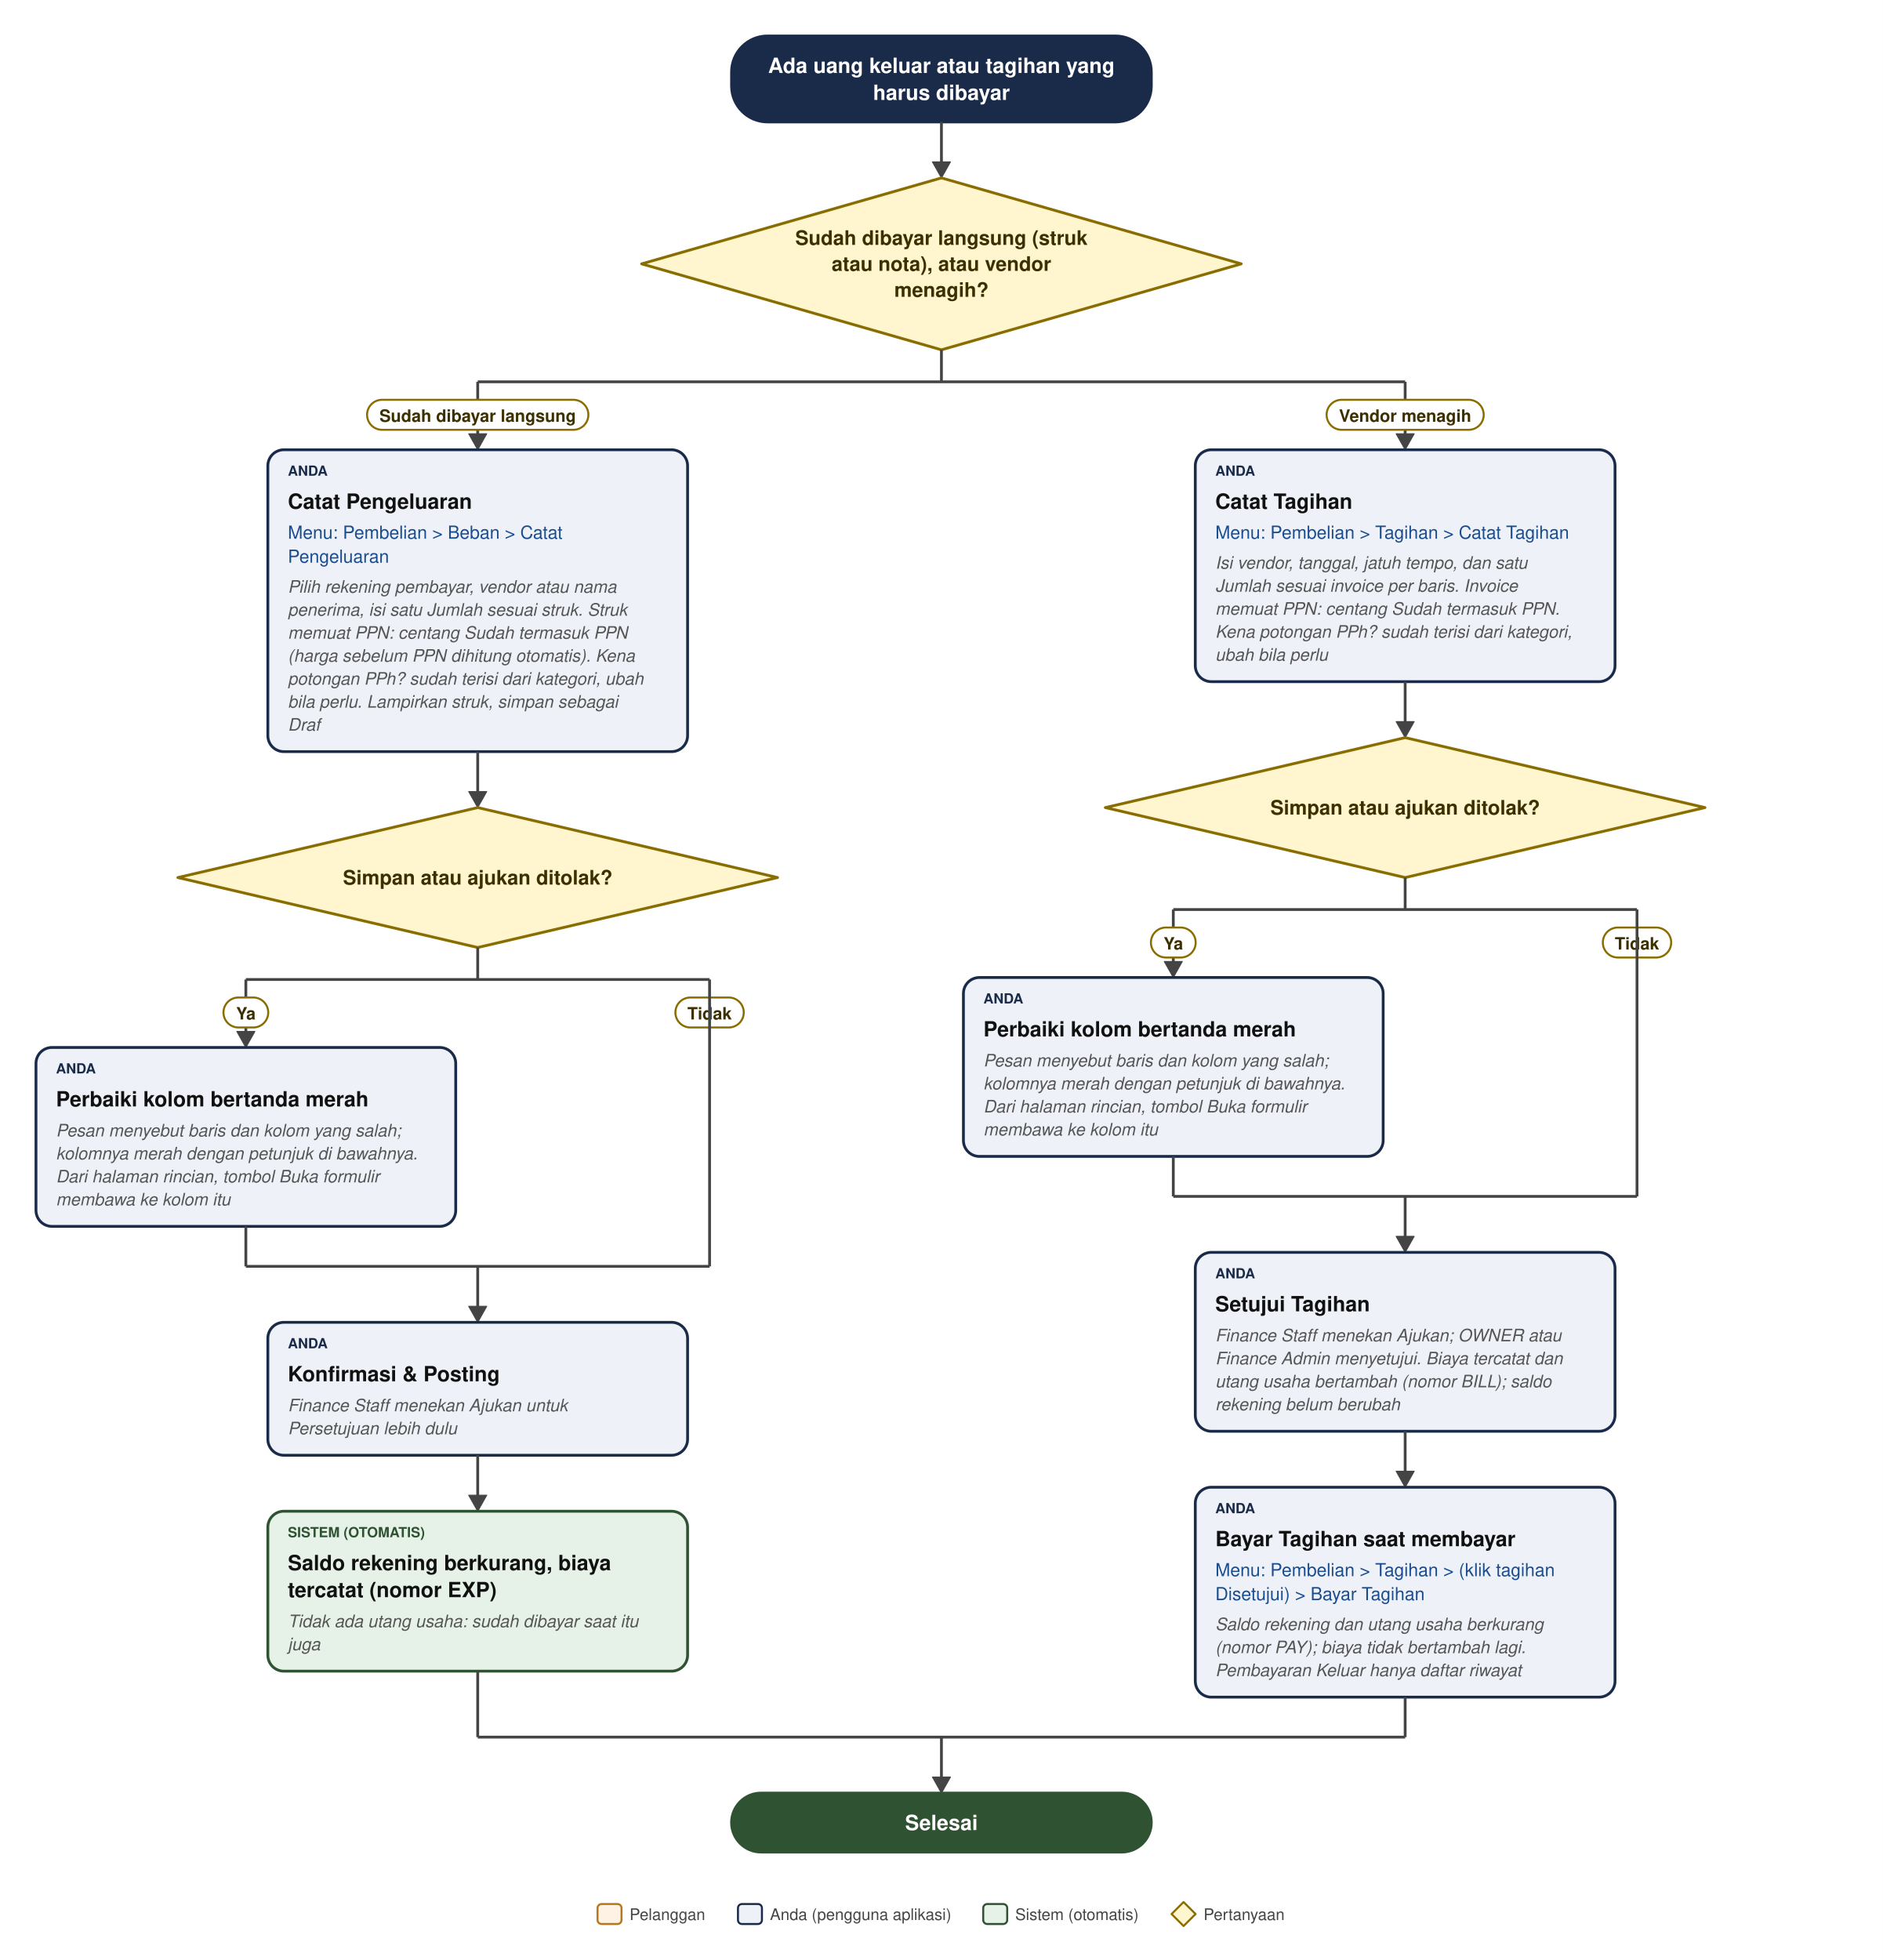
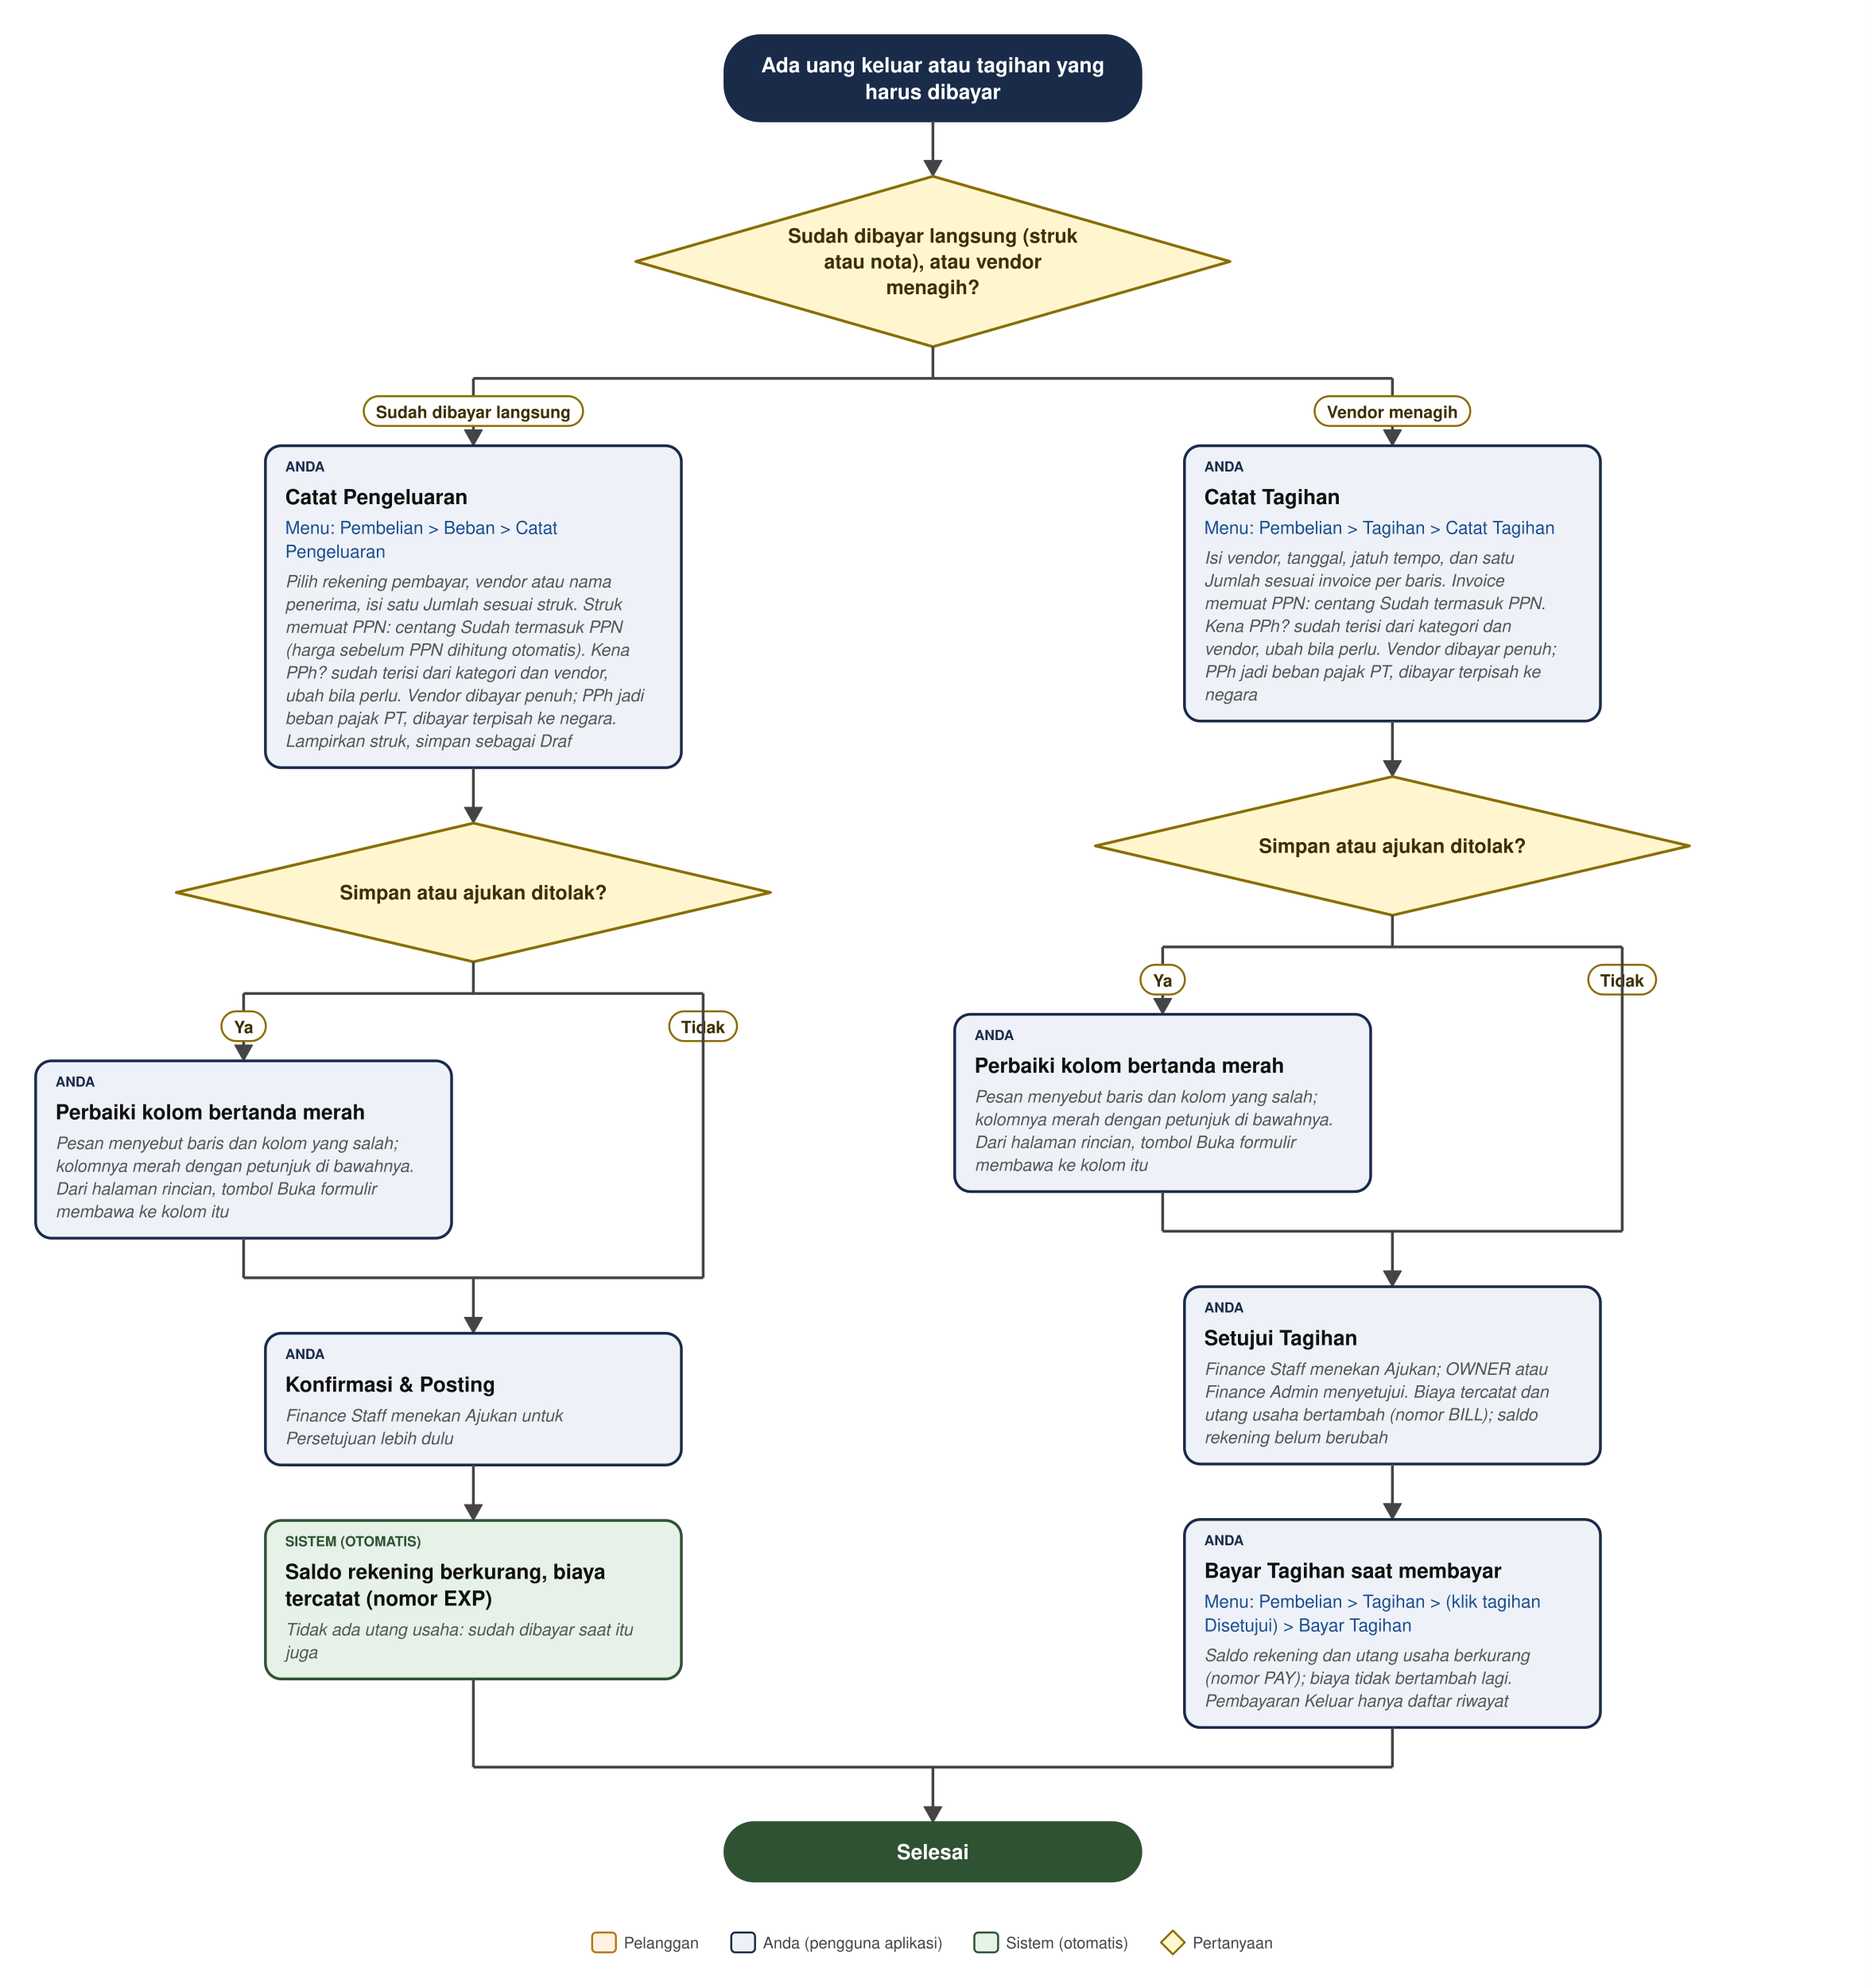
- <svg xmlns="http://www.w3.org/2000/svg" viewBox="0 0 942 980.5" width="942" height="980.5" role="img" aria-label="Mau Mencatat Pengeluaran atau Membayar Vendor: Pakai Menu yang Mana?" font-family="Helvetica, Arial, sans-serif">
+ <svg xmlns="http://www.w3.org/2000/svg" viewBox="0 0 942 1003.5" width="942" height="1003.5" role="img" aria-label="Mau Mencatat Pengeluaran atau Membayar Vendor: Pakai Menu yang Mana?" font-family="Helvetica, Arial, sans-serif">
  <rect width="100%" height="100%" fill="#ffffff" />
  <rect x="366" y="18" width="210" height="43" rx="18" fill="#1a2b4a" stroke="#1a2b4a" stroke-width="1.4" />
  <text x="471" y="36.5" font-size="10.5" font-weight="bold" fill="#ffffff" text-anchor="middle">Ada uang keluar atau tagihan yang</text>
  <text x="471" y="50" font-size="10.5" font-weight="bold" fill="#ffffff" text-anchor="middle">harus dibayar</text>
  <polyline points="471,61 471,84" fill="none" stroke="#444444" stroke-width="1.4" />
  <polygon points="471,89 466.5,81 475.5,81" fill="#444444" stroke="#444444" stroke-width="0.5" stroke-linejoin="round" />
  <polygon points="471,89 621,132 471,175 321,132" fill="#fff6cf" stroke="#8a6d00" stroke-width="1.4" stroke-linejoin="round" />
  <text x="471" y="122.5" font-size="10" font-weight="bold" fill="#3d3000" text-anchor="middle">Sudah dibayar langsung (struk</text>
  <text x="471" y="135.5" font-size="10" font-weight="bold" fill="#3d3000" text-anchor="middle">atau nota), atau vendor</text>
  <text x="471" y="148.5" font-size="10" font-weight="bold" fill="#3d3000" text-anchor="middle">menagih?</text>
  <polyline points="471,175 471,191" fill="none" stroke="#444444" stroke-width="1.4" />
  <polyline points="239,191 703,191" fill="none" stroke="#444444" stroke-width="1.4" />
  <polyline points="239,191 239,220" fill="none" stroke="#444444" stroke-width="1.4" />
  <polygon points="239,225 234.5,217 243.5,217" fill="#444444" stroke="#444444" stroke-width="0.5" stroke-linejoin="round" />
-   <rect x="134" y="225" width="210" height="151" rx="8" fill="#eef2f8" stroke="#1a2b4a" stroke-width="1.4" />
+   <rect x="134" y="225" width="210" height="162.5" rx="8" fill="#eef2f8" stroke="#1a2b4a" stroke-width="1.4" />
  <text x="144" y="238" font-size="7" font-weight="bold" fill="#1a2b4a" text-anchor="start">ANDA</text>
  <text x="144" y="254.5" font-size="10.5" font-weight="bold" fill="#111111" text-anchor="start">Catat Pengeluaran</text>
  <text x="144" y="269.5" font-size="9" fill="#1a4d8f" text-anchor="start">Menu: Pembelian &gt; Beban &gt; Catat</text>
  <text x="144" y="281.5" font-size="9" fill="#1a4d8f" text-anchor="start">Pengeluaran</text>
  <text x="144" y="296.5" font-size="8.6" font-style="italic" fill="#555555" text-anchor="start">Pilih rekening pembayar, vendor atau nama</text>
  <text x="144" y="308" font-size="8.6" font-style="italic" fill="#555555" text-anchor="start">penerima, isi satu Jumlah sesuai struk. Struk</text>
  <text x="144" y="319.5" font-size="8.6" font-style="italic" fill="#555555" text-anchor="start">memuat PPN: centang Sudah termasuk PPN</text>
  <text x="144" y="331" font-size="8.6" font-style="italic" fill="#555555" text-anchor="start">(harga sebelum PPN dihitung otomatis). Kena</text>
-   <text x="144" y="342.5" font-size="8.6" font-style="italic" fill="#555555" text-anchor="start">potongan PPh? sudah terisi dari kategori, ubah</text>
-   <text x="144" y="354" font-size="8.6" font-style="italic" fill="#555555" text-anchor="start">bila perlu. Lampirkan struk, simpan sebagai</text>
-   <text x="144" y="365.5" font-size="8.6" font-style="italic" fill="#555555" text-anchor="start">Draf</text>
-   <polyline points="239,376 239,399" fill="none" stroke="#444444" stroke-width="1.4" />
-   <polygon points="239,404 234.5,396 243.5,396" fill="#444444" stroke="#444444" stroke-width="0.5" stroke-linejoin="round" />
-   <polygon points="239,404 389,439 239,474 89,439" fill="#fff6cf" stroke="#8a6d00" stroke-width="1.4" stroke-linejoin="round" />
-   <text x="239" y="442.5" font-size="10" font-weight="bold" fill="#3d3000" text-anchor="middle">Simpan atau ajukan ditolak?</text>
-   <polyline points="239,474 239,490" fill="none" stroke="#444444" stroke-width="1.4" />
-   <polyline points="123,490 355,490" fill="none" stroke="#444444" stroke-width="1.4" />
-   <polyline points="123,490 123,519" fill="none" stroke="#444444" stroke-width="1.4" />
-   <polygon points="123,524 118.5,516 127.5,516" fill="#444444" stroke="#444444" stroke-width="0.5" stroke-linejoin="round" />
-   <rect x="18" y="524" width="210" height="89.5" rx="8" fill="#eef2f8" stroke="#1a2b4a" stroke-width="1.4" />
-   <text x="28" y="537" font-size="7" font-weight="bold" fill="#1a2b4a" text-anchor="start">ANDA</text>
-   <text x="28" y="553.5" font-size="10.5" font-weight="bold" fill="#111111" text-anchor="start">Perbaiki kolom bertanda merah</text>
-   <text x="28" y="568.5" font-size="8.6" font-style="italic" fill="#555555" text-anchor="start">Pesan menyebut baris dan kolom yang salah;</text>
-   <text x="28" y="580" font-size="8.6" font-style="italic" fill="#555555" text-anchor="start">kolomnya merah dengan petunjuk di bawahnya.</text>
-   <text x="28" y="591.5" font-size="8.6" font-style="italic" fill="#555555" text-anchor="start">Dari halaman rincian, tombol Buka formulir</text>
-   <text x="28" y="603" font-size="8.6" font-style="italic" fill="#555555" text-anchor="start">membawa ke kolom itu</text>
-   <rect x="111.8" y="499" width="22.4" height="15" rx="7.5" fill="#ffffff" stroke="#8a6d00" stroke-width="1" />
-   <text x="123" y="510" font-size="8.5" font-weight="bold" fill="#3d3000" text-anchor="middle">Ya</text>
-   <rect x="337.9" y="499" width="34.2" height="15" rx="7.5" fill="#ffffff" stroke="#8a6d00" stroke-width="1" />
-   <text x="355" y="510" font-size="8.5" font-weight="bold" fill="#3d3000" text-anchor="middle">Tidak</text>
-   <polyline points="123,613.5 123,633.5" fill="none" stroke="#444444" stroke-width="1.4" />
-   <polyline points="355,490 355,633.5" fill="none" stroke="#444444" stroke-width="1.4" />
-   <polyline points="123,633.5 355,633.5" fill="none" stroke="#444444" stroke-width="1.4" />
-   <polyline points="239,633.5 239,656.5" fill="none" stroke="#444444" stroke-width="1.4" />
-   <polygon points="239,661.5 234.5,653.5 243.5,653.5" fill="#444444" stroke="#444444" stroke-width="0.5" stroke-linejoin="round" />
-   <rect x="134" y="661.5" width="210" height="66.5" rx="8" fill="#eef2f8" stroke="#1a2b4a" stroke-width="1.4" />
-   <text x="144" y="674.5" font-size="7" font-weight="bold" fill="#1a2b4a" text-anchor="start">ANDA</text>
-   <text x="144" y="691" font-size="10.5" font-weight="bold" fill="#111111" text-anchor="start">Konfirmasi &amp; Posting</text>
-   <text x="144" y="706" font-size="8.6" font-style="italic" fill="#555555" text-anchor="start">Finance Staff menekan Ajukan untuk</text>
-   <text x="144" y="717.5" font-size="8.6" font-style="italic" fill="#555555" text-anchor="start">Persetujuan lebih dulu</text>
-   <polyline points="239,728 239,751" fill="none" stroke="#444444" stroke-width="1.4" />
-   <polygon points="239,756 234.5,748 243.5,748" fill="#444444" stroke="#444444" stroke-width="0.5" stroke-linejoin="round" />
-   <rect x="134" y="756" width="210" height="80" rx="8" fill="#e6f2e8" stroke="#2f5233" stroke-width="1.4" />
-   <text x="144" y="769" font-size="7" font-weight="bold" fill="#2f5233" text-anchor="start">SISTEM (OTOMATIS)</text>
-   <text x="144" y="785.5" font-size="10.5" font-weight="bold" fill="#111111" text-anchor="start">Saldo rekening berkurang, biaya</text>
-   <text x="144" y="799" font-size="10.5" font-weight="bold" fill="#111111" text-anchor="start">tercatat (nomor EXP)</text>
-   <text x="144" y="814" font-size="8.6" font-style="italic" fill="#555555" text-anchor="start">Tidak ada utang usaha: sudah dibayar saat itu</text>
-   <text x="144" y="825.5" font-size="8.6" font-style="italic" fill="#555555" text-anchor="start">juga</text>
+   <text x="144" y="342.5" font-size="8.6" font-style="italic" fill="#555555" text-anchor="start">PPh? sudah terisi dari kategori dan vendor,</text>
+   <text x="144" y="354" font-size="8.6" font-style="italic" fill="#555555" text-anchor="start">ubah bila perlu. Vendor dibayar penuh; PPh jadi</text>
+   <text x="144" y="365.5" font-size="8.6" font-style="italic" fill="#555555" text-anchor="start">beban pajak PT, dibayar terpisah ke negara.</text>
+   <text x="144" y="377" font-size="8.6" font-style="italic" fill="#555555" text-anchor="start">Lampirkan struk, simpan sebagai Draf</text>
+   <polyline points="239,387.5 239,410.5" fill="none" stroke="#444444" stroke-width="1.4" />
+   <polygon points="239,415.5 234.5,407.5 243.5,407.5" fill="#444444" stroke="#444444" stroke-width="0.5" stroke-linejoin="round" />
+   <polygon points="239,415.5 389,450.5 239,485.5 89,450.5" fill="#fff6cf" stroke="#8a6d00" stroke-width="1.4" stroke-linejoin="round" />
+   <text x="239" y="454" font-size="10" font-weight="bold" fill="#3d3000" text-anchor="middle">Simpan atau ajukan ditolak?</text>
+   <polyline points="239,485.5 239,501.5" fill="none" stroke="#444444" stroke-width="1.4" />
+   <polyline points="123,501.5 355,501.5" fill="none" stroke="#444444" stroke-width="1.4" />
+   <polyline points="123,501.5 123,530.5" fill="none" stroke="#444444" stroke-width="1.4" />
+   <polygon points="123,535.5 118.5,527.5 127.5,527.5" fill="#444444" stroke="#444444" stroke-width="0.5" stroke-linejoin="round" />
+   <rect x="18" y="535.5" width="210" height="89.5" rx="8" fill="#eef2f8" stroke="#1a2b4a" stroke-width="1.4" />
+   <text x="28" y="548.5" font-size="7" font-weight="bold" fill="#1a2b4a" text-anchor="start">ANDA</text>
+   <text x="28" y="565" font-size="10.5" font-weight="bold" fill="#111111" text-anchor="start">Perbaiki kolom bertanda merah</text>
+   <text x="28" y="580" font-size="8.6" font-style="italic" fill="#555555" text-anchor="start">Pesan menyebut baris dan kolom yang salah;</text>
+   <text x="28" y="591.5" font-size="8.6" font-style="italic" fill="#555555" text-anchor="start">kolomnya merah dengan petunjuk di bawahnya.</text>
+   <text x="28" y="603" font-size="8.6" font-style="italic" fill="#555555" text-anchor="start">Dari halaman rincian, tombol Buka formulir</text>
+   <text x="28" y="614.5" font-size="8.6" font-style="italic" fill="#555555" text-anchor="start">membawa ke kolom itu</text>
+   <rect x="111.8" y="510.5" width="22.4" height="15" rx="7.5" fill="#ffffff" stroke="#8a6d00" stroke-width="1" />
+   <text x="123" y="521.5" font-size="8.5" font-weight="bold" fill="#3d3000" text-anchor="middle">Ya</text>
+   <rect x="337.9" y="510.5" width="34.2" height="15" rx="7.5" fill="#ffffff" stroke="#8a6d00" stroke-width="1" />
+   <text x="355" y="521.5" font-size="8.5" font-weight="bold" fill="#3d3000" text-anchor="middle">Tidak</text>
+   <polyline points="123,625 123,645" fill="none" stroke="#444444" stroke-width="1.4" />
+   <polyline points="355,501.5 355,645" fill="none" stroke="#444444" stroke-width="1.4" />
+   <polyline points="123,645 355,645" fill="none" stroke="#444444" stroke-width="1.4" />
+   <polyline points="239,645 239,668" fill="none" stroke="#444444" stroke-width="1.4" />
+   <polygon points="239,673 234.5,665 243.5,665" fill="#444444" stroke="#444444" stroke-width="0.5" stroke-linejoin="round" />
+   <rect x="134" y="673" width="210" height="66.5" rx="8" fill="#eef2f8" stroke="#1a2b4a" stroke-width="1.4" />
+   <text x="144" y="686" font-size="7" font-weight="bold" fill="#1a2b4a" text-anchor="start">ANDA</text>
+   <text x="144" y="702.5" font-size="10.5" font-weight="bold" fill="#111111" text-anchor="start">Konfirmasi &amp; Posting</text>
+   <text x="144" y="717.5" font-size="8.6" font-style="italic" fill="#555555" text-anchor="start">Finance Staff menekan Ajukan untuk</text>
+   <text x="144" y="729" font-size="8.6" font-style="italic" fill="#555555" text-anchor="start">Persetujuan lebih dulu</text>
+   <polyline points="239,739.5 239,762.5" fill="none" stroke="#444444" stroke-width="1.4" />
+   <polygon points="239,767.5 234.5,759.5 243.5,759.5" fill="#444444" stroke="#444444" stroke-width="0.5" stroke-linejoin="round" />
+   <rect x="134" y="767.5" width="210" height="80" rx="8" fill="#e6f2e8" stroke="#2f5233" stroke-width="1.4" />
+   <text x="144" y="780.5" font-size="7" font-weight="bold" fill="#2f5233" text-anchor="start">SISTEM (OTOMATIS)</text>
+   <text x="144" y="797" font-size="10.5" font-weight="bold" fill="#111111" text-anchor="start">Saldo rekening berkurang, biaya</text>
+   <text x="144" y="810.5" font-size="10.5" font-weight="bold" fill="#111111" text-anchor="start">tercatat (nomor EXP)</text>
+   <text x="144" y="825.5" font-size="8.6" font-style="italic" fill="#555555" text-anchor="start">Tidak ada utang usaha: sudah dibayar saat itu</text>
+   <text x="144" y="837" font-size="8.6" font-style="italic" fill="#555555" text-anchor="start">juga</text>
  <rect x="183.64" y="200" width="110.72" height="15" rx="7.5" fill="#ffffff" stroke="#8a6d00" stroke-width="1" />
  <text x="239" y="211" font-size="8.5" font-weight="bold" fill="#3d3000" text-anchor="middle">Sudah dibayar langsung</text>
  <polyline points="703,191 703,220" fill="none" stroke="#444444" stroke-width="1.4" />
  <polygon points="703,225 698.5,217 707.5,217" fill="#444444" stroke="#444444" stroke-width="0.5" stroke-linejoin="round" />
-   <rect x="598" y="225" width="210" height="116" rx="8" fill="#eef2f8" stroke="#1a2b4a" stroke-width="1.4" />
+   <rect x="598" y="225" width="210" height="139" rx="8" fill="#eef2f8" stroke="#1a2b4a" stroke-width="1.4" />
  <text x="608" y="238" font-size="7" font-weight="bold" fill="#1a2b4a" text-anchor="start">ANDA</text>
  <text x="608" y="254.5" font-size="10.5" font-weight="bold" fill="#111111" text-anchor="start">Catat Tagihan</text>
  <text x="608" y="269.5" font-size="9" fill="#1a4d8f" text-anchor="start">Menu: Pembelian &gt; Tagihan &gt; Catat Tagihan</text>
  <text x="608" y="284.5" font-size="8.6" font-style="italic" fill="#555555" text-anchor="start">Isi vendor, tanggal, jatuh tempo, dan satu</text>
  <text x="608" y="296" font-size="8.6" font-style="italic" fill="#555555" text-anchor="start">Jumlah sesuai invoice per baris. Invoice</text>
  <text x="608" y="307.5" font-size="8.6" font-style="italic" fill="#555555" text-anchor="start">memuat PPN: centang Sudah termasuk PPN.</text>
-   <text x="608" y="319" font-size="8.6" font-style="italic" fill="#555555" text-anchor="start">Kena potongan PPh? sudah terisi dari kategori,</text>
-   <text x="608" y="330.5" font-size="8.6" font-style="italic" fill="#555555" text-anchor="start">ubah bila perlu</text>
-   <polyline points="703,341 703,364" fill="none" stroke="#444444" stroke-width="1.4" />
-   <polygon points="703,369 698.5,361 707.5,361" fill="#444444" stroke="#444444" stroke-width="0.5" stroke-linejoin="round" />
-   <polygon points="703,369 853,404 703,439 553,404" fill="#fff6cf" stroke="#8a6d00" stroke-width="1.4" stroke-linejoin="round" />
-   <text x="703" y="407.5" font-size="10" font-weight="bold" fill="#3d3000" text-anchor="middle">Simpan atau ajukan ditolak?</text>
-   <polyline points="703,439 703,455" fill="none" stroke="#444444" stroke-width="1.4" />
-   <polyline points="587,455 819,455" fill="none" stroke="#444444" stroke-width="1.4" />
-   <polyline points="587,455 587,484" fill="none" stroke="#444444" stroke-width="1.4" />
-   <polygon points="587,489 582.5,481 591.5,481" fill="#444444" stroke="#444444" stroke-width="0.5" stroke-linejoin="round" />
-   <rect x="482" y="489" width="210" height="89.5" rx="8" fill="#eef2f8" stroke="#1a2b4a" stroke-width="1.4" />
-   <text x="492" y="502" font-size="7" font-weight="bold" fill="#1a2b4a" text-anchor="start">ANDA</text>
-   <text x="492" y="518.5" font-size="10.5" font-weight="bold" fill="#111111" text-anchor="start">Perbaiki kolom bertanda merah</text>
-   <text x="492" y="533.5" font-size="8.6" font-style="italic" fill="#555555" text-anchor="start">Pesan menyebut baris dan kolom yang salah;</text>
-   <text x="492" y="545" font-size="8.6" font-style="italic" fill="#555555" text-anchor="start">kolomnya merah dengan petunjuk di bawahnya.</text>
-   <text x="492" y="556.5" font-size="8.6" font-style="italic" fill="#555555" text-anchor="start">Dari halaman rincian, tombol Buka formulir</text>
-   <text x="492" y="568" font-size="8.6" font-style="italic" fill="#555555" text-anchor="start">membawa ke kolom itu</text>
-   <rect x="575.8" y="464" width="22.4" height="15" rx="7.5" fill="#ffffff" stroke="#8a6d00" stroke-width="1" />
-   <text x="587" y="475" font-size="8.5" font-weight="bold" fill="#3d3000" text-anchor="middle">Ya</text>
-   <rect x="801.9" y="464" width="34.2" height="15" rx="7.5" fill="#ffffff" stroke="#8a6d00" stroke-width="1" />
-   <text x="819" y="475" font-size="8.5" font-weight="bold" fill="#3d3000" text-anchor="middle">Tidak</text>
-   <polyline points="587,578.5 587,598.5" fill="none" stroke="#444444" stroke-width="1.4" />
-   <polyline points="819,455 819,598.5" fill="none" stroke="#444444" stroke-width="1.4" />
-   <polyline points="587,598.5 819,598.5" fill="none" stroke="#444444" stroke-width="1.4" />
-   <polyline points="703,598.5 703,621.5" fill="none" stroke="#444444" stroke-width="1.4" />
-   <polygon points="703,626.5 698.5,618.5 707.5,618.5" fill="#444444" stroke="#444444" stroke-width="0.5" stroke-linejoin="round" />
-   <rect x="598" y="626.5" width="210" height="89.5" rx="8" fill="#eef2f8" stroke="#1a2b4a" stroke-width="1.4" />
-   <text x="608" y="639.5" font-size="7" font-weight="bold" fill="#1a2b4a" text-anchor="start">ANDA</text>
-   <text x="608" y="656" font-size="10.5" font-weight="bold" fill="#111111" text-anchor="start">Setujui Tagihan</text>
-   <text x="608" y="671" font-size="8.6" font-style="italic" fill="#555555" text-anchor="start">Finance Staff menekan Ajukan; OWNER atau</text>
-   <text x="608" y="682.5" font-size="8.6" font-style="italic" fill="#555555" text-anchor="start">Finance Admin menyetujui. Biaya tercatat dan</text>
-   <text x="608" y="694" font-size="8.6" font-style="italic" fill="#555555" text-anchor="start">utang usaha bertambah (nomor BILL); saldo</text>
-   <text x="608" y="705.5" font-size="8.6" font-style="italic" fill="#555555" text-anchor="start">rekening belum berubah</text>
-   <polyline points="703,716 703,739" fill="none" stroke="#444444" stroke-width="1.4" />
-   <polygon points="703,744 698.5,736 707.5,736" fill="#444444" stroke="#444444" stroke-width="0.5" stroke-linejoin="round" />
-   <rect x="598" y="744" width="210" height="105" rx="8" fill="#eef2f8" stroke="#1a2b4a" stroke-width="1.4" />
-   <text x="608" y="757" font-size="7" font-weight="bold" fill="#1a2b4a" text-anchor="start">ANDA</text>
-   <text x="608" y="773.5" font-size="10.5" font-weight="bold" fill="#111111" text-anchor="start">Bayar Tagihan saat membayar</text>
-   <text x="608" y="788.5" font-size="9" fill="#1a4d8f" text-anchor="start">Menu: Pembelian &gt; Tagihan &gt; (klik tagihan</text>
-   <text x="608" y="800.5" font-size="9" fill="#1a4d8f" text-anchor="start">Disetujui) &gt; Bayar Tagihan</text>
-   <text x="608" y="815.5" font-size="8.6" font-style="italic" fill="#555555" text-anchor="start">Saldo rekening dan utang usaha berkurang</text>
-   <text x="608" y="827" font-size="8.6" font-style="italic" fill="#555555" text-anchor="start">(nomor PAY); biaya tidak bertambah lagi.</text>
-   <text x="608" y="838.5" font-size="8.6" font-style="italic" fill="#555555" text-anchor="start">Pembayaran Keluar hanya daftar riwayat</text>
+   <text x="608" y="319" font-size="8.6" font-style="italic" fill="#555555" text-anchor="start">Kena PPh? sudah terisi dari kategori dan</text>
+   <text x="608" y="330.5" font-size="8.6" font-style="italic" fill="#555555" text-anchor="start">vendor, ubah bila perlu. Vendor dibayar penuh;</text>
+   <text x="608" y="342" font-size="8.6" font-style="italic" fill="#555555" text-anchor="start">PPh jadi beban pajak PT, dibayar terpisah ke</text>
+   <text x="608" y="353.5" font-size="8.6" font-style="italic" fill="#555555" text-anchor="start">negara</text>
+   <polyline points="703,364 703,387" fill="none" stroke="#444444" stroke-width="1.4" />
+   <polygon points="703,392 698.5,384 707.5,384" fill="#444444" stroke="#444444" stroke-width="0.5" stroke-linejoin="round" />
+   <polygon points="703,392 853,427 703,462 553,427" fill="#fff6cf" stroke="#8a6d00" stroke-width="1.4" stroke-linejoin="round" />
+   <text x="703" y="430.5" font-size="10" font-weight="bold" fill="#3d3000" text-anchor="middle">Simpan atau ajukan ditolak?</text>
+   <polyline points="703,462 703,478" fill="none" stroke="#444444" stroke-width="1.4" />
+   <polyline points="587,478 819,478" fill="none" stroke="#444444" stroke-width="1.4" />
+   <polyline points="587,478 587,507" fill="none" stroke="#444444" stroke-width="1.4" />
+   <polygon points="587,512 582.5,504 591.5,504" fill="#444444" stroke="#444444" stroke-width="0.5" stroke-linejoin="round" />
+   <rect x="482" y="512" width="210" height="89.5" rx="8" fill="#eef2f8" stroke="#1a2b4a" stroke-width="1.4" />
+   <text x="492" y="525" font-size="7" font-weight="bold" fill="#1a2b4a" text-anchor="start">ANDA</text>
+   <text x="492" y="541.5" font-size="10.5" font-weight="bold" fill="#111111" text-anchor="start">Perbaiki kolom bertanda merah</text>
+   <text x="492" y="556.5" font-size="8.6" font-style="italic" fill="#555555" text-anchor="start">Pesan menyebut baris dan kolom yang salah;</text>
+   <text x="492" y="568" font-size="8.6" font-style="italic" fill="#555555" text-anchor="start">kolomnya merah dengan petunjuk di bawahnya.</text>
+   <text x="492" y="579.5" font-size="8.6" font-style="italic" fill="#555555" text-anchor="start">Dari halaman rincian, tombol Buka formulir</text>
+   <text x="492" y="591" font-size="8.6" font-style="italic" fill="#555555" text-anchor="start">membawa ke kolom itu</text>
+   <rect x="575.8" y="487" width="22.4" height="15" rx="7.5" fill="#ffffff" stroke="#8a6d00" stroke-width="1" />
+   <text x="587" y="498" font-size="8.5" font-weight="bold" fill="#3d3000" text-anchor="middle">Ya</text>
+   <rect x="801.9" y="487" width="34.2" height="15" rx="7.5" fill="#ffffff" stroke="#8a6d00" stroke-width="1" />
+   <text x="819" y="498" font-size="8.5" font-weight="bold" fill="#3d3000" text-anchor="middle">Tidak</text>
+   <polyline points="587,601.5 587,621.5" fill="none" stroke="#444444" stroke-width="1.4" />
+   <polyline points="819,478 819,621.5" fill="none" stroke="#444444" stroke-width="1.4" />
+   <polyline points="587,621.5 819,621.5" fill="none" stroke="#444444" stroke-width="1.4" />
+   <polyline points="703,621.5 703,644.5" fill="none" stroke="#444444" stroke-width="1.4" />
+   <polygon points="703,649.5 698.5,641.5 707.5,641.5" fill="#444444" stroke="#444444" stroke-width="0.5" stroke-linejoin="round" />
+   <rect x="598" y="649.5" width="210" height="89.5" rx="8" fill="#eef2f8" stroke="#1a2b4a" stroke-width="1.4" />
+   <text x="608" y="662.5" font-size="7" font-weight="bold" fill="#1a2b4a" text-anchor="start">ANDA</text>
+   <text x="608" y="679" font-size="10.5" font-weight="bold" fill="#111111" text-anchor="start">Setujui Tagihan</text>
+   <text x="608" y="694" font-size="8.6" font-style="italic" fill="#555555" text-anchor="start">Finance Staff menekan Ajukan; OWNER atau</text>
+   <text x="608" y="705.5" font-size="8.6" font-style="italic" fill="#555555" text-anchor="start">Finance Admin menyetujui. Biaya tercatat dan</text>
+   <text x="608" y="717" font-size="8.6" font-style="italic" fill="#555555" text-anchor="start">utang usaha bertambah (nomor BILL); saldo</text>
+   <text x="608" y="728.5" font-size="8.6" font-style="italic" fill="#555555" text-anchor="start">rekening belum berubah</text>
+   <polyline points="703,739 703,762" fill="none" stroke="#444444" stroke-width="1.4" />
+   <polygon points="703,767 698.5,759 707.5,759" fill="#444444" stroke="#444444" stroke-width="0.5" stroke-linejoin="round" />
+   <rect x="598" y="767" width="210" height="105" rx="8" fill="#eef2f8" stroke="#1a2b4a" stroke-width="1.4" />
+   <text x="608" y="780" font-size="7" font-weight="bold" fill="#1a2b4a" text-anchor="start">ANDA</text>
+   <text x="608" y="796.5" font-size="10.5" font-weight="bold" fill="#111111" text-anchor="start">Bayar Tagihan saat membayar</text>
+   <text x="608" y="811.5" font-size="9" fill="#1a4d8f" text-anchor="start">Menu: Pembelian &gt; Tagihan &gt; (klik tagihan</text>
+   <text x="608" y="823.5" font-size="9" fill="#1a4d8f" text-anchor="start">Disetujui) &gt; Bayar Tagihan</text>
+   <text x="608" y="838.5" font-size="8.6" font-style="italic" fill="#555555" text-anchor="start">Saldo rekening dan utang usaha berkurang</text>
+   <text x="608" y="850" font-size="8.6" font-style="italic" fill="#555555" text-anchor="start">(nomor PAY); biaya tidak bertambah lagi.</text>
+   <text x="608" y="861.5" font-size="8.6" font-style="italic" fill="#555555" text-anchor="start">Pembayaran Keluar hanya daftar riwayat</text>
  <rect x="663.7" y="200" width="78.6" height="15" rx="7.5" fill="#ffffff" stroke="#8a6d00" stroke-width="1" />
  <text x="703" y="211" font-size="8.5" font-weight="bold" fill="#3d3000" text-anchor="middle">Vendor menagih</text>
-   <polyline points="239,836 239,869" fill="none" stroke="#444444" stroke-width="1.4" />
-   <polyline points="703,849 703,869" fill="none" stroke="#444444" stroke-width="1.4" />
-   <polyline points="239,869 703,869" fill="none" stroke="#444444" stroke-width="1.4" />
-   <polyline points="471,869 471,892" fill="none" stroke="#444444" stroke-width="1.4" />
-   <polygon points="471,897 466.5,889 475.5,889" fill="#444444" stroke="#444444" stroke-width="0.5" stroke-linejoin="round" />
-   <rect x="366" y="897" width="210" height="29.5" rx="14.75" fill="#2f5233" stroke="#2f5233" stroke-width="1.4" />
-   <text x="471" y="915.5" font-size="10.5" font-weight="bold" fill="#ffffff" text-anchor="middle">Selesai</text>
-   <rect x="298.95" y="952.5" width="12" height="10" rx="2" fill="#fdf2e3" stroke="#b5791a" stroke-width="1" />
-   <text x="314.95" y="960.5" font-size="8" fill="#444444" text-anchor="start">Pelanggan</text>
-   <rect x="369.2" y="952.5" width="12" height="10" rx="2" fill="#eef2f8" stroke="#1a2b4a" stroke-width="1" />
-   <text x="385.2" y="960.5" font-size="8" fill="#444444" text-anchor="start">Anda (pengguna aplikasi)</text>
-   <rect x="491.91" y="952.5" width="12" height="10" rx="2" fill="#e6f2e8" stroke="#2f5233" stroke-width="1" />
-   <text x="507.91" y="960.5" font-size="8" fill="#444444" text-anchor="start">Sistem (otomatis)</text>
-   <polygon points="592.14,951.5 598.14,957.5 592.14,963.5 586.14,957.5" fill="#fff6cf" stroke="#8a6d00" stroke-width="1" stroke-linejoin="round" />
-   <text x="602.14" y="960.5" font-size="8" fill="#444444" text-anchor="start">Pertanyaan</text>
+   <polyline points="239,847.5 239,892" fill="none" stroke="#444444" stroke-width="1.4" />
+   <polyline points="703,872 703,892" fill="none" stroke="#444444" stroke-width="1.4" />
+   <polyline points="239,892 703,892" fill="none" stroke="#444444" stroke-width="1.4" />
+   <polyline points="471,892 471,915" fill="none" stroke="#444444" stroke-width="1.4" />
+   <polygon points="471,920 466.5,912 475.5,912" fill="#444444" stroke="#444444" stroke-width="0.5" stroke-linejoin="round" />
+   <rect x="366" y="920" width="210" height="29.5" rx="14.75" fill="#2f5233" stroke="#2f5233" stroke-width="1.4" />
+   <text x="471" y="938.5" font-size="10.5" font-weight="bold" fill="#ffffff" text-anchor="middle">Selesai</text>
+   <rect x="298.95" y="975.5" width="12" height="10" rx="2" fill="#fdf2e3" stroke="#b5791a" stroke-width="1" />
+   <text x="314.95" y="983.5" font-size="8" fill="#444444" text-anchor="start">Pelanggan</text>
+   <rect x="369.2" y="975.5" width="12" height="10" rx="2" fill="#eef2f8" stroke="#1a2b4a" stroke-width="1" />
+   <text x="385.2" y="983.5" font-size="8" fill="#444444" text-anchor="start">Anda (pengguna aplikasi)</text>
+   <rect x="491.91" y="975.5" width="12" height="10" rx="2" fill="#e6f2e8" stroke="#2f5233" stroke-width="1" />
+   <text x="507.91" y="983.5" font-size="8" fill="#444444" text-anchor="start">Sistem (otomatis)</text>
+   <polygon points="592.14,974.5 598.14,980.5 592.14,986.5 586.14,980.5" fill="#fff6cf" stroke="#8a6d00" stroke-width="1" stroke-linejoin="round" />
+   <text x="602.14" y="983.5" font-size="8" fill="#444444" text-anchor="start">Pertanyaan</text>
</svg>
